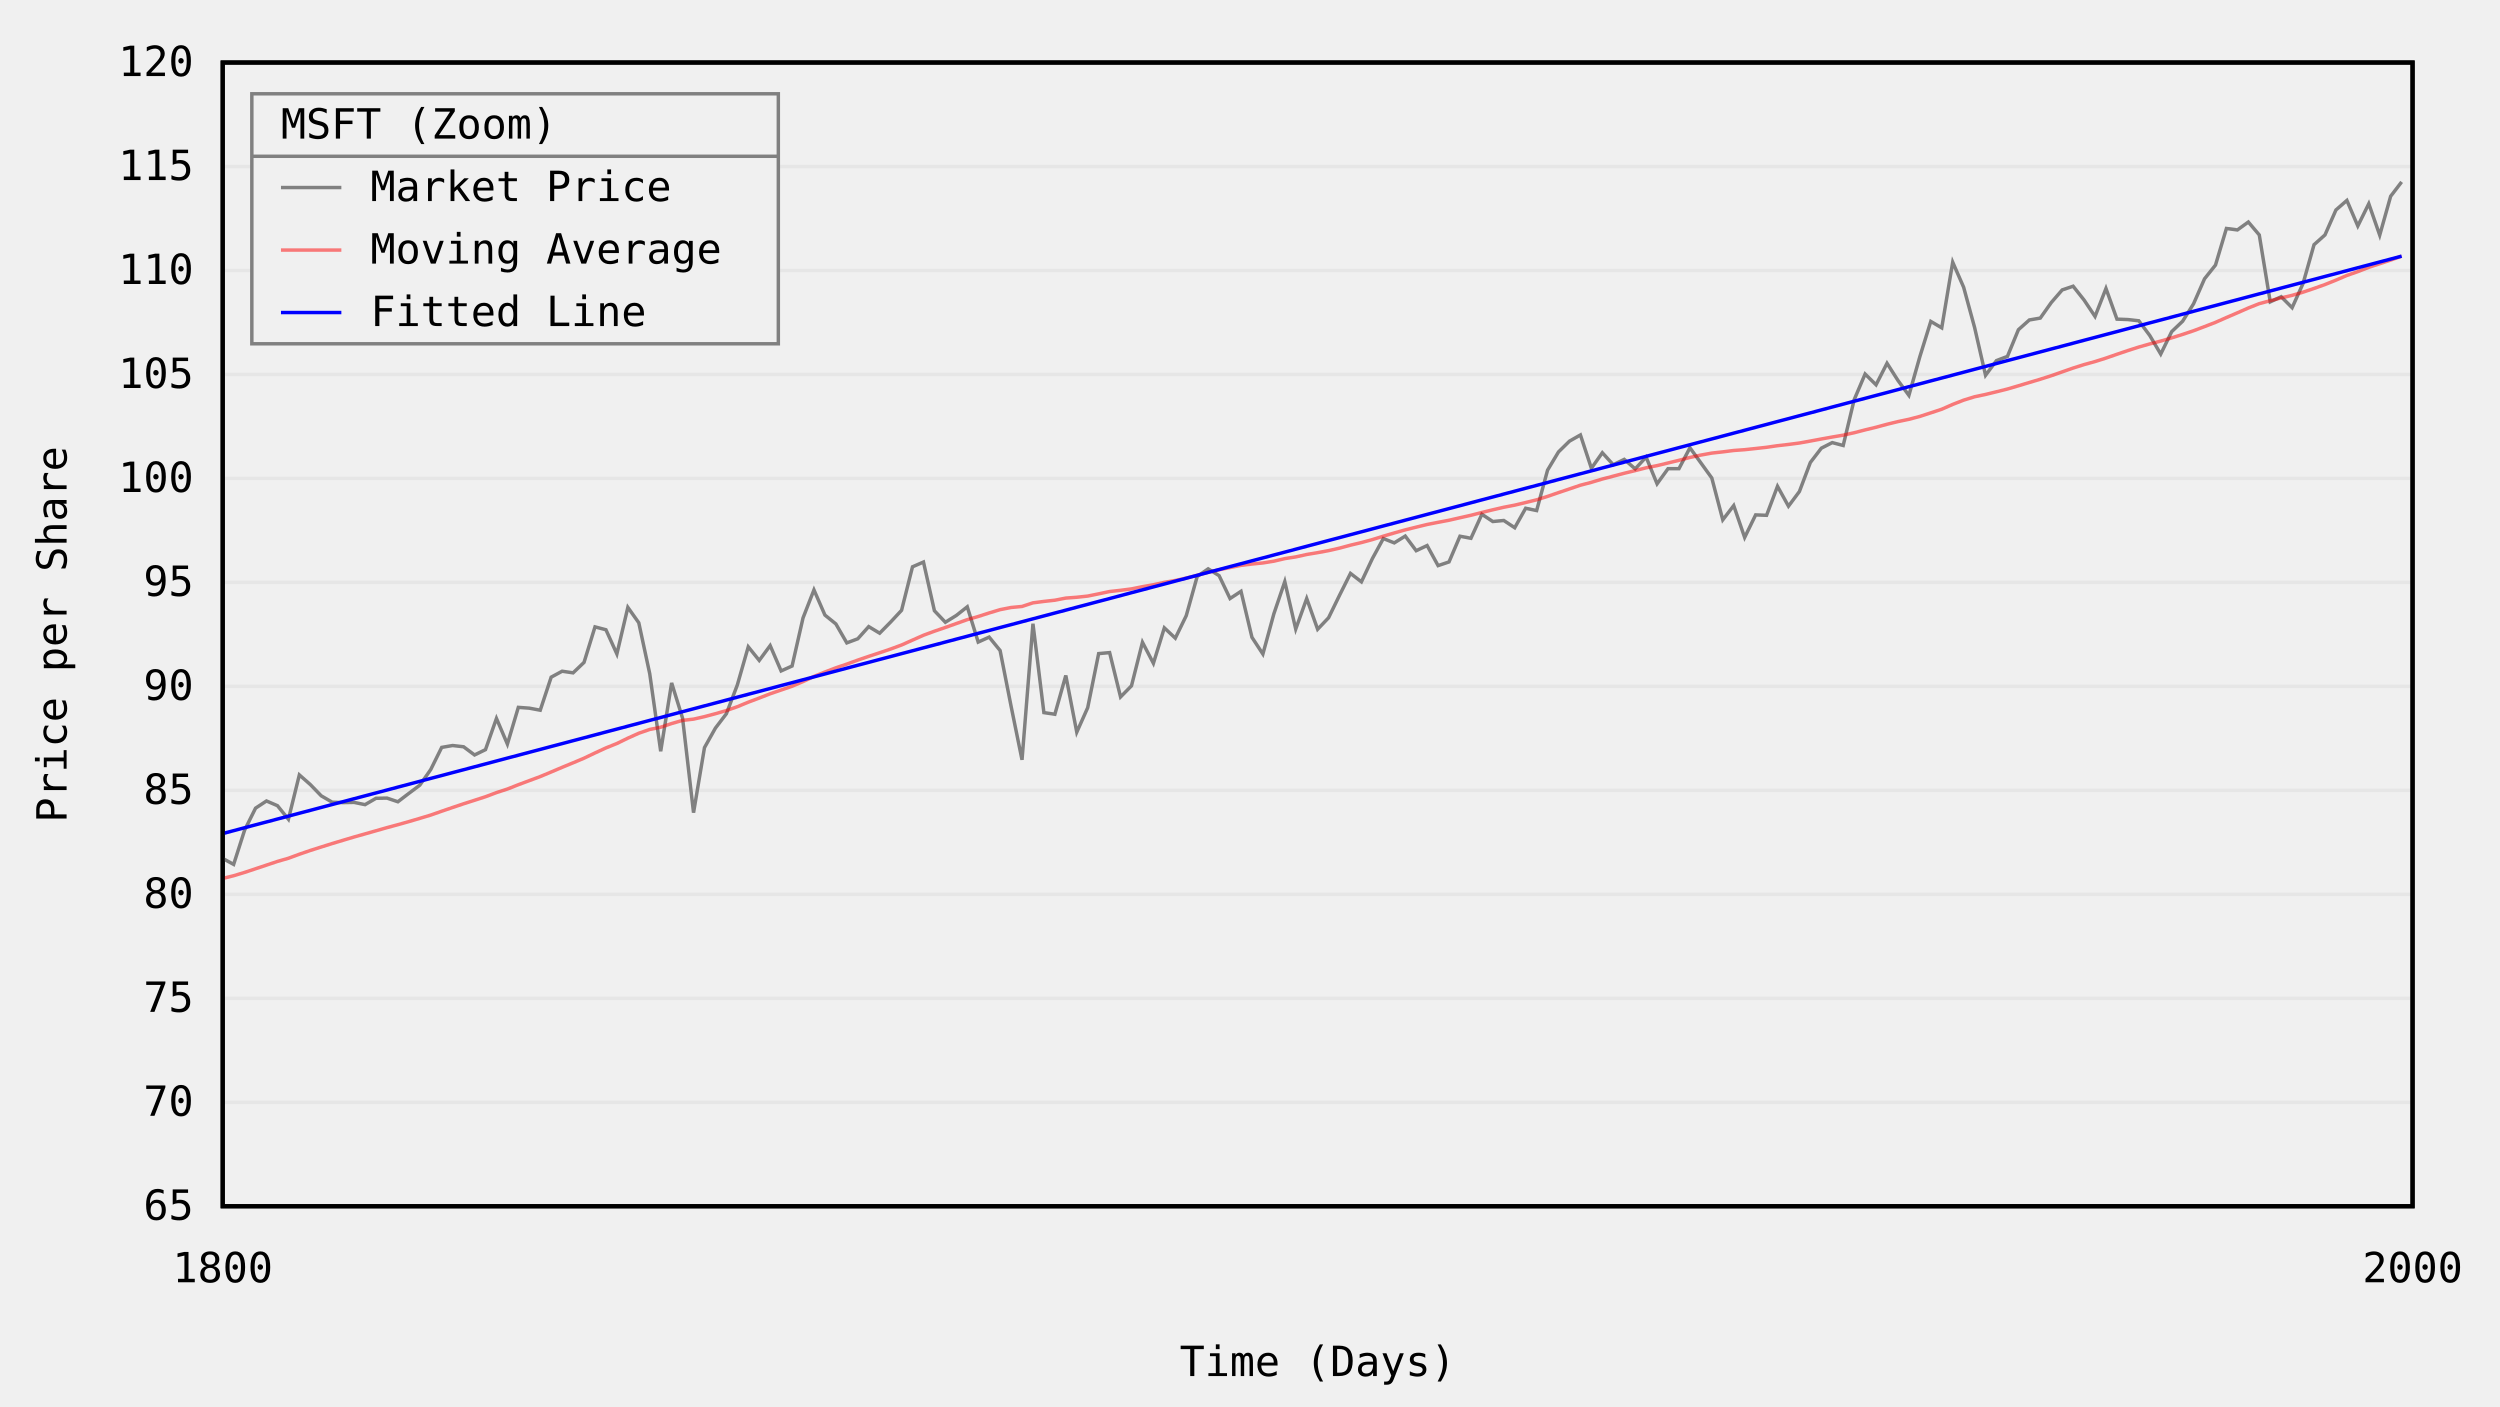
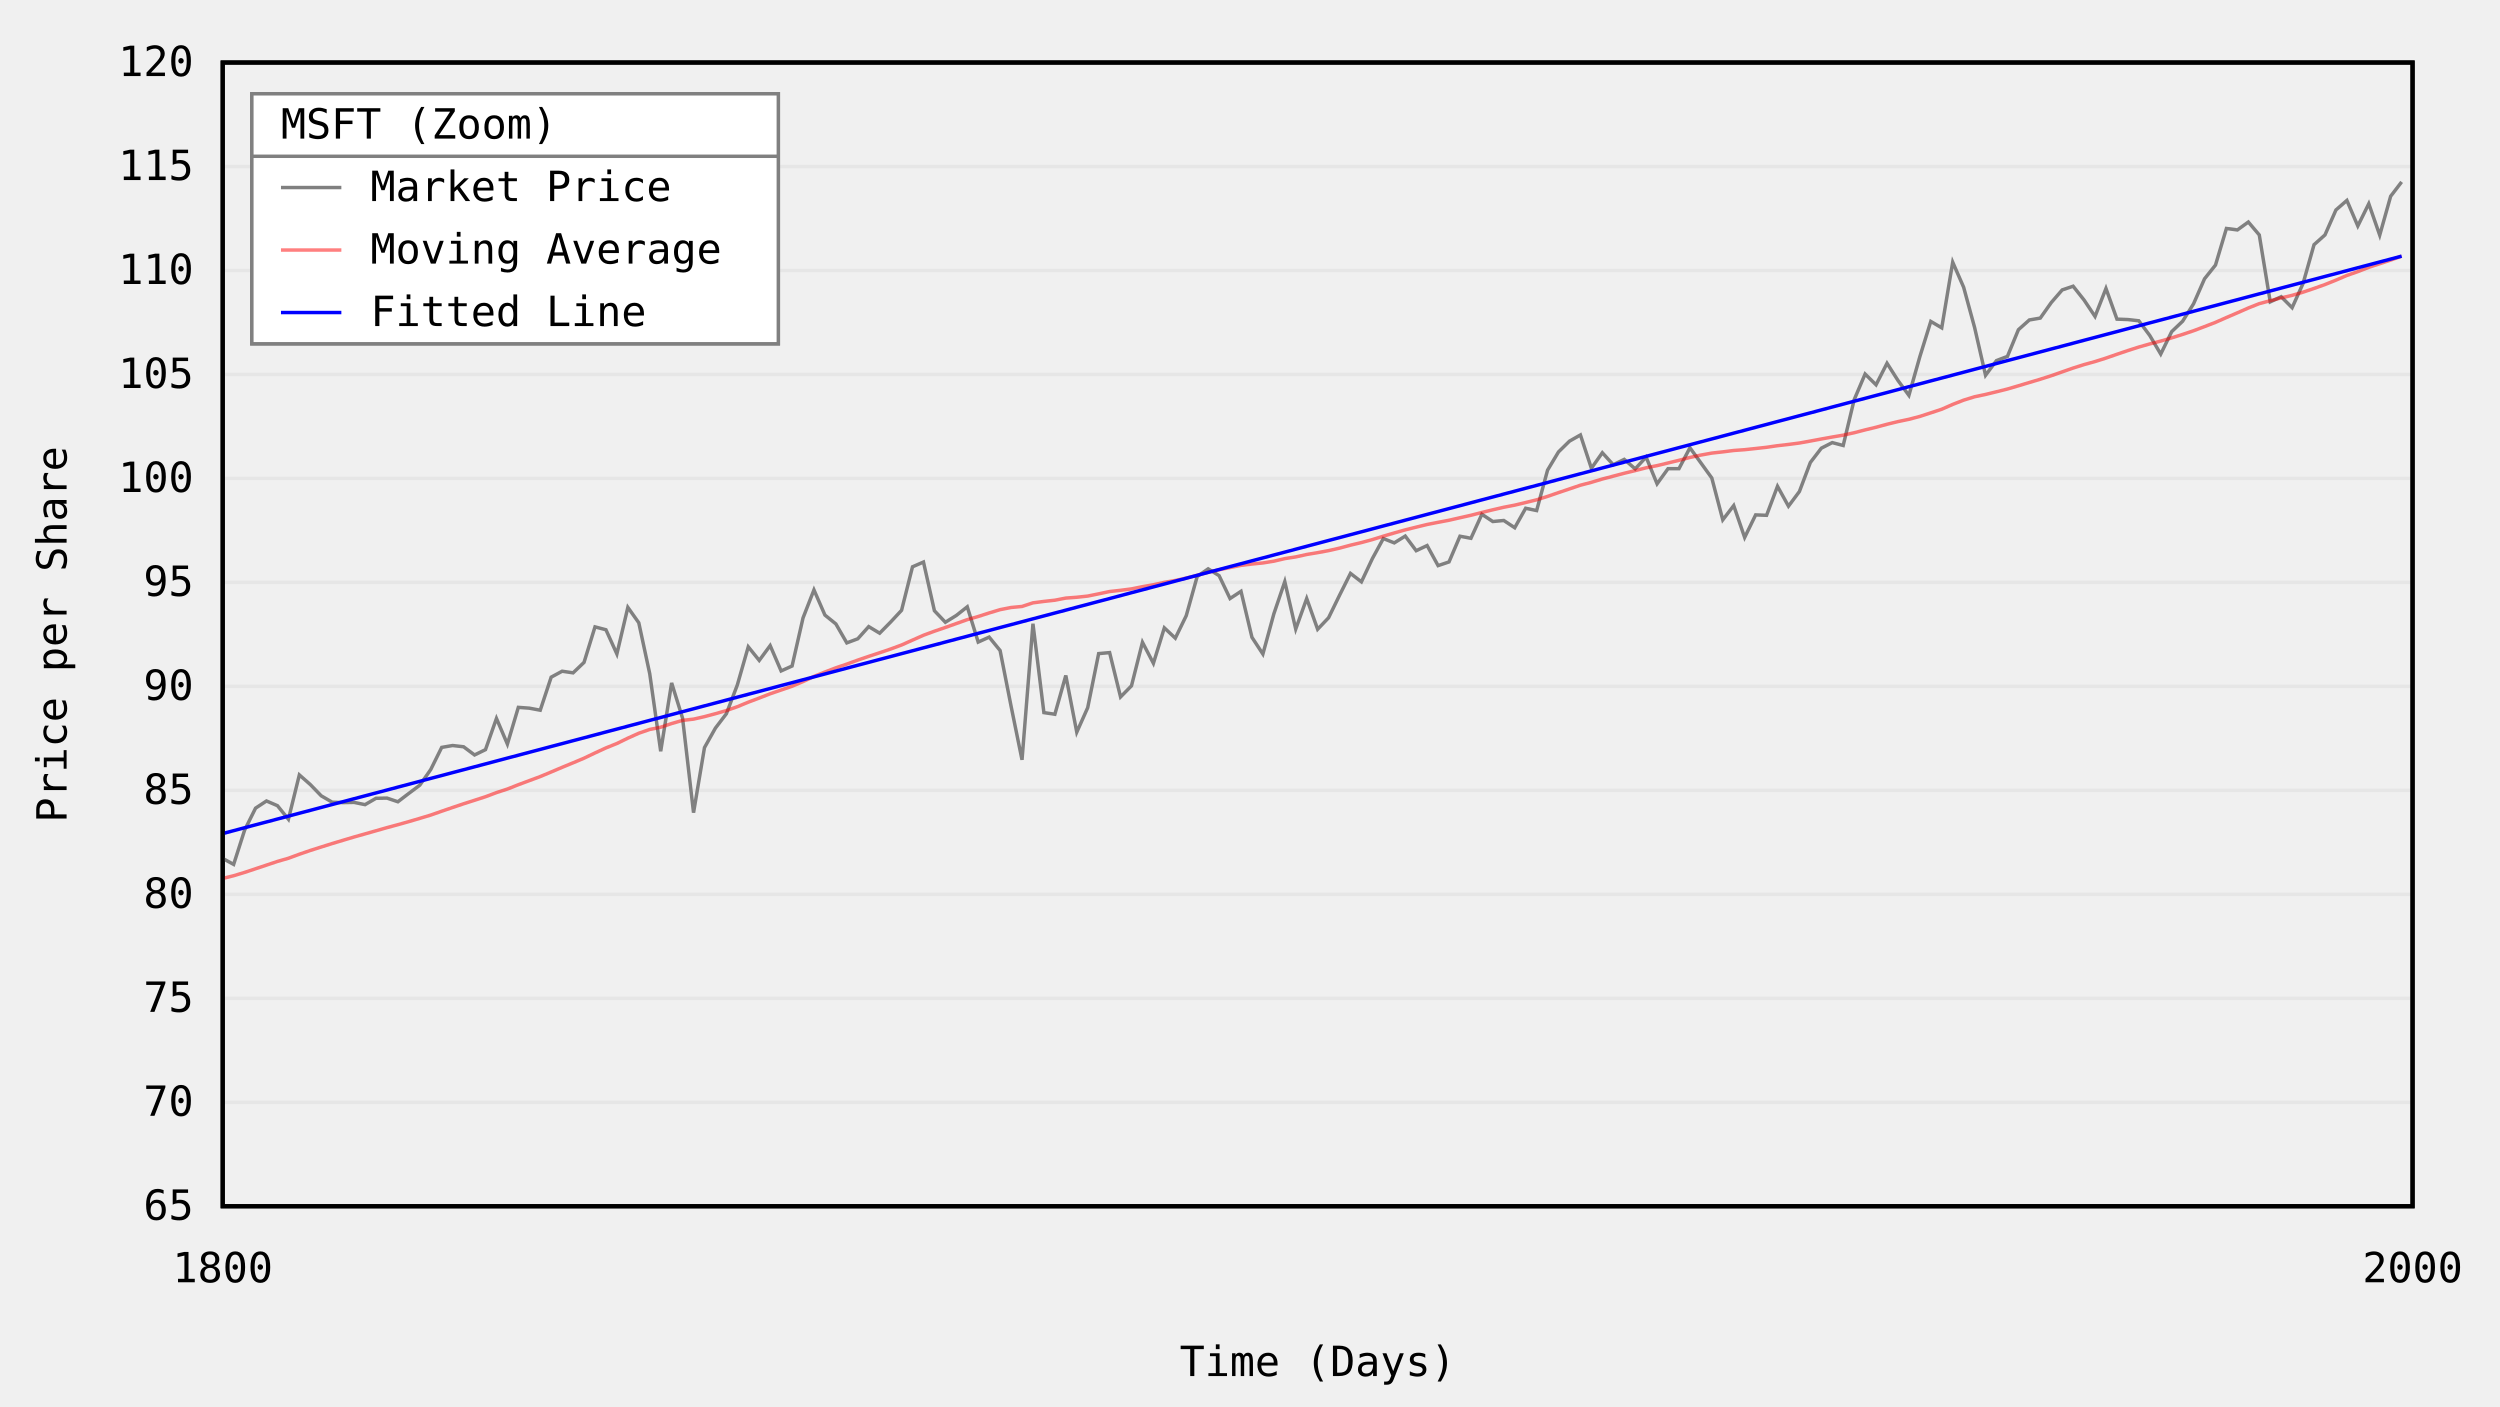
<svg xmlns="http://www.w3.org/2000/svg" xmlns:xlink="http://www.w3.org/1999/xlink" width="720" height="405" viewBox="0 0 720 405">
  <g id="gnuplot_canvas">
    <rect x="0" y="0" width="720" height="405" fill="none" />
    <defs>
      <circle id="gpDot" r="0.5" stroke-width="0.5" stroke="currentColor" />
      <path id="gpPt0" stroke-width="0.222" stroke="currentColor" d="M-1,0 h2 M0,-1 v2" />
      <path id="gpPt1" stroke-width="0.222" stroke="currentColor" d="M-1,-1 L1,1 M1,-1 L-1,1" />
      <path id="gpPt2" stroke-width="0.222" stroke="currentColor" d="M-1,0 L1,0 M0,-1 L0,1 M-1,-1 L1,1 M-1,1 L1,-1" />
      <rect id="gpPt3" stroke-width="0.222" stroke="currentColor" x="-1" y="-1" width="2" height="2" />
      <rect id="gpPt4" stroke-width="0.222" stroke="currentColor" fill="currentColor" x="-1" y="-1" width="2" height="2" />
      <circle id="gpPt5" stroke-width="0.222" stroke="currentColor" cx="0" cy="0" r="1" />
      <use xlink:href="#gpPt5" id="gpPt6" fill="currentColor" stroke="none" />
      <path id="gpPt7" stroke-width="0.222" stroke="currentColor" d="M0,-1.33 L-1.33,0.67 L1.33,0.67 z" />
      <use xlink:href="#gpPt7" id="gpPt8" fill="currentColor" stroke="none" />
      <use xlink:href="#gpPt7" id="gpPt9" stroke="currentColor" transform="rotate(180)" />
      <use xlink:href="#gpPt9" id="gpPt10" fill="currentColor" stroke="none" />
      <use xlink:href="#gpPt3" id="gpPt11" stroke="currentColor" transform="rotate(45)" />
      <use xlink:href="#gpPt11" id="gpPt12" fill="currentColor" stroke="none" />
      <path id="gpPt13" stroke-width="0.222" stroke="currentColor" d="M0,1.330 L1.265,0.411 L0.782,-1.067 L-0.782,-1.076 L-1.265,0.411 z" />
      <use xlink:href="#gpPt13" id="gpPt14" fill="currentColor" stroke="none" />
      <filter id="textbox" filterUnits="objectBoundingBox" x="0" y="0" height="1" width="1">
        <feFlood flood-color="white" flood-opacity="1" result="bgnd" />
        <feComposite in="SourceGraphic" in2="bgnd" operator="atop" />
      </filter>
      <filter id="greybox" filterUnits="objectBoundingBox" x="0" y="0" height="1" width="1">
        <feFlood flood-color="lightgrey" flood-opacity="1" result="grey" />
        <feComposite in="SourceGraphic" in2="grey" operator="atop" />
      </filter>
    </defs>
    <g fill="none" color="white" stroke="currentColor" stroke-width="1.00" stroke-linecap="butt" stroke-linejoin="miter">
</g>
    <g fill="none" color="white" stroke="currentColor" stroke-width="1.20" stroke-linecap="butt" stroke-linejoin="miter">
</g>
    <g fill="none" color="black" stroke="currentColor" stroke-width="1.20" stroke-linecap="butt" stroke-linejoin="miter">
</g>
    <g fill="none" color="black" stroke="black" stroke-width="1.00" stroke-linecap="butt" stroke-linejoin="miter">
</g>
    <g fill="none" color="black" stroke="currentColor" stroke-width="1.00" stroke-linecap="butt" stroke-linejoin="miter">
      <path stroke="rgb(230, 230, 230)" class="gridline" d="M64.14,347.40 L694.82,347.40  " />
    </g>
    <g fill="none" color="black" stroke="rgb(230, 230, 230)" stroke-width="1.20" stroke-linecap="butt" stroke-linejoin="miter">
</g>
    <g fill="none" color="black" stroke="currentColor" stroke-width="1.20" stroke-linecap="butt" stroke-linejoin="miter">
      <path stroke="black" d="M64.14,347.40 M694.82,347.40  " />
      <g transform="translate(55.75,351.30)" stroke="none" fill="black" font-family="Consolas, Menlo, monospace" font-size="12.00" text-anchor="end">
        <text>
          <tspan font-family="Consolas, Menlo, monospace">65</tspan>
        </text>
      </g>
    </g>
    <g fill="none" color="black" stroke="currentColor" stroke-width="1.20" stroke-linecap="butt" stroke-linejoin="miter">
</g>
    <g fill="none" color="black" stroke="black" stroke-width="1.00" stroke-linecap="butt" stroke-linejoin="miter">
</g>
    <g fill="none" color="black" stroke="currentColor" stroke-width="1.00" stroke-linecap="butt" stroke-linejoin="miter">
      <path stroke="rgb(230, 230, 230)" class="gridline" d="M64.14,317.46 L694.82,317.46  " />
    </g>
    <g fill="none" color="black" stroke="rgb(230, 230, 230)" stroke-width="1.20" stroke-linecap="butt" stroke-linejoin="miter">
</g>
    <g fill="none" color="black" stroke="currentColor" stroke-width="1.20" stroke-linecap="butt" stroke-linejoin="miter">
      <path stroke="black" d="M64.14,317.46 M694.82,317.46  " />
      <g transform="translate(55.75,321.36)" stroke="none" fill="black" font-family="Consolas, Menlo, monospace" font-size="12.00" text-anchor="end">
        <text>
          <tspan font-family="Consolas, Menlo, monospace">70</tspan>
        </text>
      </g>
    </g>
    <g fill="none" color="black" stroke="currentColor" stroke-width="1.20" stroke-linecap="butt" stroke-linejoin="miter">
</g>
    <g fill="none" color="black" stroke="black" stroke-width="1.00" stroke-linecap="butt" stroke-linejoin="miter">
</g>
    <g fill="none" color="black" stroke="currentColor" stroke-width="1.00" stroke-linecap="butt" stroke-linejoin="miter">
      <path stroke="rgb(230, 230, 230)" class="gridline" d="M64.14,287.51 L694.82,287.51  " />
    </g>
    <g fill="none" color="black" stroke="rgb(230, 230, 230)" stroke-width="1.20" stroke-linecap="butt" stroke-linejoin="miter">
</g>
    <g fill="none" color="black" stroke="currentColor" stroke-width="1.20" stroke-linecap="butt" stroke-linejoin="miter">
      <path stroke="black" d="M64.14,287.51 M694.82,287.51  " />
      <g transform="translate(55.75,291.41)" stroke="none" fill="black" font-family="Consolas, Menlo, monospace" font-size="12.00" text-anchor="end">
        <text>
          <tspan font-family="Consolas, Menlo, monospace">75</tspan>
        </text>
      </g>
    </g>
    <g fill="none" color="black" stroke="currentColor" stroke-width="1.20" stroke-linecap="butt" stroke-linejoin="miter">
</g>
    <g fill="none" color="black" stroke="black" stroke-width="1.00" stroke-linecap="butt" stroke-linejoin="miter">
</g>
    <g fill="none" color="black" stroke="currentColor" stroke-width="1.00" stroke-linecap="butt" stroke-linejoin="miter">
      <path stroke="rgb(230, 230, 230)" class="gridline" d="M64.14,257.57 L694.82,257.57  " />
    </g>
    <g fill="none" color="black" stroke="rgb(230, 230, 230)" stroke-width="1.20" stroke-linecap="butt" stroke-linejoin="miter">
</g>
    <g fill="none" color="black" stroke="currentColor" stroke-width="1.20" stroke-linecap="butt" stroke-linejoin="miter">
      <path stroke="black" d="M64.14,257.57 M694.82,257.57  " />
      <g transform="translate(55.75,261.47)" stroke="none" fill="black" font-family="Consolas, Menlo, monospace" font-size="12.00" text-anchor="end">
        <text>
          <tspan font-family="Consolas, Menlo, monospace">80</tspan>
        </text>
      </g>
    </g>
    <g fill="none" color="black" stroke="currentColor" stroke-width="1.20" stroke-linecap="butt" stroke-linejoin="miter">
</g>
    <g fill="none" color="black" stroke="black" stroke-width="1.00" stroke-linecap="butt" stroke-linejoin="miter">
</g>
    <g fill="none" color="black" stroke="currentColor" stroke-width="1.00" stroke-linecap="butt" stroke-linejoin="miter">
      <path stroke="rgb(230, 230, 230)" class="gridline" d="M64.14,227.62 L694.82,227.62  " />
    </g>
    <g fill="none" color="black" stroke="rgb(230, 230, 230)" stroke-width="1.20" stroke-linecap="butt" stroke-linejoin="miter">
</g>
    <g fill="none" color="black" stroke="currentColor" stroke-width="1.20" stroke-linecap="butt" stroke-linejoin="miter">
      <path stroke="black" d="M64.14,227.62 M694.82,227.62  " />
      <g transform="translate(55.75,231.52)" stroke="none" fill="black" font-family="Consolas, Menlo, monospace" font-size="12.00" text-anchor="end">
        <text>
          <tspan font-family="Consolas, Menlo, monospace">85</tspan>
        </text>
      </g>
    </g>
    <g fill="none" color="black" stroke="currentColor" stroke-width="1.20" stroke-linecap="butt" stroke-linejoin="miter">
</g>
    <g fill="none" color="black" stroke="black" stroke-width="1.00" stroke-linecap="butt" stroke-linejoin="miter">
</g>
    <g fill="none" color="black" stroke="currentColor" stroke-width="1.00" stroke-linecap="butt" stroke-linejoin="miter">
      <path stroke="rgb(230, 230, 230)" class="gridline" d="M64.14,197.68 L694.82,197.68  " />
    </g>
    <g fill="none" color="black" stroke="rgb(230, 230, 230)" stroke-width="1.20" stroke-linecap="butt" stroke-linejoin="miter">
</g>
    <g fill="none" color="black" stroke="currentColor" stroke-width="1.20" stroke-linecap="butt" stroke-linejoin="miter">
      <path stroke="black" d="M64.14,197.68 M694.82,197.68  " />
      <g transform="translate(55.75,201.58)" stroke="none" fill="black" font-family="Consolas, Menlo, monospace" font-size="12.00" text-anchor="end">
        <text>
          <tspan font-family="Consolas, Menlo, monospace">90</tspan>
        </text>
      </g>
    </g>
    <g fill="none" color="black" stroke="currentColor" stroke-width="1.20" stroke-linecap="butt" stroke-linejoin="miter">
</g>
    <g fill="none" color="black" stroke="black" stroke-width="1.00" stroke-linecap="butt" stroke-linejoin="miter">
</g>
    <g fill="none" color="black" stroke="currentColor" stroke-width="1.00" stroke-linecap="butt" stroke-linejoin="miter">
      <path stroke="rgb(230, 230, 230)" class="gridline" d="M64.14,167.73 L694.82,167.73  " />
    </g>
    <g fill="none" color="black" stroke="rgb(230, 230, 230)" stroke-width="1.20" stroke-linecap="butt" stroke-linejoin="miter">
</g>
    <g fill="none" color="black" stroke="currentColor" stroke-width="1.20" stroke-linecap="butt" stroke-linejoin="miter">
      <path stroke="black" d="M64.14,167.73 M694.82,167.73  " />
      <g transform="translate(55.75,171.63)" stroke="none" fill="black" font-family="Consolas, Menlo, monospace" font-size="12.00" text-anchor="end">
        <text>
          <tspan font-family="Consolas, Menlo, monospace">95</tspan>
        </text>
      </g>
    </g>
    <g fill="none" color="black" stroke="currentColor" stroke-width="1.20" stroke-linecap="butt" stroke-linejoin="miter">
</g>
    <g fill="none" color="black" stroke="black" stroke-width="1.00" stroke-linecap="butt" stroke-linejoin="miter">
</g>
    <g fill="none" color="black" stroke="currentColor" stroke-width="1.00" stroke-linecap="butt" stroke-linejoin="miter">
      <path stroke="rgb(230, 230, 230)" class="gridline" d="M64.14,137.79 L694.82,137.79  " />
    </g>
    <g fill="none" color="black" stroke="rgb(230, 230, 230)" stroke-width="1.20" stroke-linecap="butt" stroke-linejoin="miter">
</g>
    <g fill="none" color="black" stroke="currentColor" stroke-width="1.20" stroke-linecap="butt" stroke-linejoin="miter">
      <path stroke="black" d="M64.14,137.79 M694.82,137.79  " />
      <g transform="translate(55.75,141.69)" stroke="none" fill="black" font-family="Consolas, Menlo, monospace" font-size="12.00" text-anchor="end">
        <text>
          <tspan font-family="Consolas, Menlo, monospace">100</tspan>
        </text>
      </g>
    </g>
    <g fill="none" color="black" stroke="currentColor" stroke-width="1.20" stroke-linecap="butt" stroke-linejoin="miter">
</g>
    <g fill="none" color="black" stroke="black" stroke-width="1.00" stroke-linecap="butt" stroke-linejoin="miter">
</g>
    <g fill="none" color="black" stroke="currentColor" stroke-width="1.00" stroke-linecap="butt" stroke-linejoin="miter">
      <path stroke="rgb(230, 230, 230)" class="gridline" d="M64.14,107.84 L694.82,107.84  " />
    </g>
    <g fill="none" color="black" stroke="rgb(230, 230, 230)" stroke-width="1.20" stroke-linecap="butt" stroke-linejoin="miter">
</g>
    <g fill="none" color="black" stroke="currentColor" stroke-width="1.20" stroke-linecap="butt" stroke-linejoin="miter">
      <path stroke="black" d="M64.14,107.84 M694.82,107.84  " />
      <g transform="translate(55.75,111.74)" stroke="none" fill="black" font-family="Consolas, Menlo, monospace" font-size="12.00" text-anchor="end">
        <text>
          <tspan font-family="Consolas, Menlo, monospace">105</tspan>
        </text>
      </g>
    </g>
    <g fill="none" color="black" stroke="currentColor" stroke-width="1.20" stroke-linecap="butt" stroke-linejoin="miter">
</g>
    <g fill="none" color="black" stroke="black" stroke-width="1.00" stroke-linecap="butt" stroke-linejoin="miter">
</g>
    <g fill="none" color="black" stroke="currentColor" stroke-width="1.00" stroke-linecap="butt" stroke-linejoin="miter">
      <path stroke="rgb(230, 230, 230)" class="gridline" d="M64.14,77.90 L72.53,77.90 M224.16,77.90 L694.82,77.90  " />
    </g>
    <g fill="none" color="black" stroke="rgb(230, 230, 230)" stroke-width="1.20" stroke-linecap="butt" stroke-linejoin="miter">
</g>
    <g fill="none" color="black" stroke="currentColor" stroke-width="1.20" stroke-linecap="butt" stroke-linejoin="miter">
      <path stroke="black" d="M64.14,77.90 M694.82,77.90  " />
      <g transform="translate(55.75,81.80)" stroke="none" fill="black" font-family="Consolas, Menlo, monospace" font-size="12.00" text-anchor="end">
        <text>
          <tspan font-family="Consolas, Menlo, monospace">110</tspan>
        </text>
      </g>
    </g>
    <g fill="none" color="black" stroke="currentColor" stroke-width="1.20" stroke-linecap="butt" stroke-linejoin="miter">
</g>
    <g fill="none" color="black" stroke="black" stroke-width="1.00" stroke-linecap="butt" stroke-linejoin="miter">
</g>
    <g fill="none" color="black" stroke="currentColor" stroke-width="1.00" stroke-linecap="butt" stroke-linejoin="miter">
      <path stroke="rgb(230, 230, 230)" class="gridline" d="M64.14,47.95 L72.53,47.95 M224.16,47.95 L694.82,47.95  " />
    </g>
    <g fill="none" color="black" stroke="rgb(230, 230, 230)" stroke-width="1.20" stroke-linecap="butt" stroke-linejoin="miter">
</g>
    <g fill="none" color="black" stroke="currentColor" stroke-width="1.20" stroke-linecap="butt" stroke-linejoin="miter">
      <path stroke="black" d="M64.14,47.95 M694.82,47.95  " />
      <g transform="translate(55.75,51.85)" stroke="none" fill="black" font-family="Consolas, Menlo, monospace" font-size="12.00" text-anchor="end">
        <text>
          <tspan font-family="Consolas, Menlo, monospace">115</tspan>
        </text>
      </g>
    </g>
    <g fill="none" color="black" stroke="currentColor" stroke-width="1.20" stroke-linecap="butt" stroke-linejoin="miter">
</g>
    <g fill="none" color="black" stroke="black" stroke-width="1.00" stroke-linecap="butt" stroke-linejoin="miter">
</g>
    <g fill="none" color="black" stroke="currentColor" stroke-width="1.00" stroke-linecap="butt" stroke-linejoin="miter">
      <path stroke="rgb(230, 230, 230)" class="gridline" d="M64.14,18.01 L694.82,18.01  " />
    </g>
    <g fill="none" color="black" stroke="rgb(230, 230, 230)" stroke-width="1.20" stroke-linecap="butt" stroke-linejoin="miter">
</g>
    <g fill="none" color="black" stroke="currentColor" stroke-width="1.20" stroke-linecap="butt" stroke-linejoin="miter">
      <path stroke="black" d="M64.14,18.01 M694.82,18.01  " />
      <g transform="translate(55.75,21.91)" stroke="none" fill="black" font-family="Consolas, Menlo, monospace" font-size="12.00" text-anchor="end">
        <text>
          <tspan font-family="Consolas, Menlo, monospace">120</tspan>
        </text>
      </g>
    </g>
    <g fill="none" color="black" stroke="currentColor" stroke-width="1.20" stroke-linecap="butt" stroke-linejoin="miter">
</g>
    <g fill="none" color="black" stroke="black" stroke-width="1.00" stroke-linecap="butt" stroke-linejoin="miter">
</g>
    <g fill="none" color="black" stroke="currentColor" stroke-width="1.00" stroke-linecap="butt" stroke-linejoin="miter">
      <path stroke="rgb(230, 230, 230)" class="gridline" d="M64.14,347.40 L64.14,18.01  " />
    </g>
    <g fill="none" color="black" stroke="rgb(230, 230, 230)" stroke-width="1.20" stroke-linecap="butt" stroke-linejoin="miter">
</g>
    <g fill="none" color="black" stroke="currentColor" stroke-width="1.20" stroke-linecap="butt" stroke-linejoin="miter">
      <path stroke="black" d="M64.14,347.40 M64.14,18.01  " />
      <g transform="translate(64.14,369.30)" stroke="none" fill="black" font-family="Consolas, Menlo, monospace" font-size="12.00" text-anchor="middle">
        <text>
          <tspan font-family="Consolas, Menlo, monospace"> 1800</tspan>
        </text>
      </g>
    </g>
    <g fill="none" color="black" stroke="currentColor" stroke-width="1.20" stroke-linecap="butt" stroke-linejoin="miter">
</g>
    <g fill="none" color="black" stroke="black" stroke-width="1.00" stroke-linecap="butt" stroke-linejoin="miter">
</g>
    <g fill="none" color="black" stroke="currentColor" stroke-width="1.00" stroke-linecap="butt" stroke-linejoin="miter">
      <path stroke="rgb(230, 230, 230)" class="gridline" d="M694.82,347.40 L694.82,18.01  " />
    </g>
    <g fill="none" color="black" stroke="rgb(230, 230, 230)" stroke-width="1.20" stroke-linecap="butt" stroke-linejoin="miter">
</g>
    <g fill="none" color="black" stroke="currentColor" stroke-width="1.20" stroke-linecap="butt" stroke-linejoin="miter">
      <path stroke="black" d="M694.82,347.40 M694.82,18.01  " />
      <g transform="translate(694.82,369.30)" stroke="none" fill="black" font-family="Consolas, Menlo, monospace" font-size="12.00" text-anchor="middle">
        <text>
          <tspan font-family="Consolas, Menlo, monospace"> 2000</tspan>
        </text>
      </g>
    </g>
    <g fill="none" color="black" stroke="currentColor" stroke-width="1.20" stroke-linecap="butt" stroke-linejoin="miter">
</g>
    <g fill="none" color="black" stroke="currentColor" stroke-width="1.20" stroke-linecap="butt" stroke-linejoin="miter">
      <path stroke="black" d="M64.14,18.01 L64.14,347.40 L694.82,347.40 L694.82,18.01 L64.14,18.01 Z  " />
    </g>
    <g fill="none" color="black" stroke="currentColor" stroke-width="1.20" stroke-linecap="butt" stroke-linejoin="miter">
      <g transform="translate(19.18,182.71) rotate(270)" stroke="none" fill="black" font-family="Consolas, Menlo, monospace" font-size="12.00" text-anchor="middle">
        <text>
          <tspan font-family="Consolas, Menlo, monospace">Price per Share</tspan>
        </text>
      </g>
    </g>
    <g fill="none" color="black" stroke="currentColor" stroke-width="1.20" stroke-linecap="butt" stroke-linejoin="miter">
      <g transform="translate(379.48,396.30)" stroke="none" fill="black" font-family="Consolas, Menlo, monospace" font-size="12.00" text-anchor="middle">
        <text>
          <tspan font-family="Consolas, Menlo, monospace">Time (Days)</tspan>
        </text>
      </g>
    </g>
    <g fill="none" color="black" stroke="currentColor" stroke-width="1.20" stroke-linecap="butt" stroke-linejoin="miter">
+ </g>
+     <g fill="none" color="black" stroke="currentColor" stroke-width="1.00" stroke-linecap="butt" stroke-linejoin="miter">
+ </g>
+     <g fill="none" color="black" stroke="currentColor" stroke-width="1.00" stroke-linecap="butt" stroke-linejoin="miter">
+       <path stroke="rgb(128, 128, 128)" d="M72.53,99.01 L72.53,27.01 L224.16,27.01 L224.16,99.01 L72.53,99.01 Z  " />
+       <path stroke="rgb(128, 128, 128)" d="M72.53,45.01 L224.16,45.01  " />
+     </g>
+     <g id="gnuplot_plot_1">
+       <g fill="none" color="black" stroke="currentColor" stroke-width="1.00" stroke-linecap="butt" stroke-linejoin="miter">
+         <path stroke="rgb(128, 128, 128)" d="M64.14,247.23 L67.29,248.95 L70.45,239.07 L73.60,232.75 L76.75,230.68 L79.91,232.04 L83.06,235.94 L86.21,223.17   L89.37,225.95 L92.52,229.20 L95.67,231.03 L98.83,231.15 L101.98,231.09 L105.13,231.74 L108.29,229.91 L111.44,229.85   L114.59,230.91 L117.75,228.49 L120.90,226.13 L124.05,221.63 L127.21,215.25 L130.36,214.71 L133.51,215.07 L136.67,217.43   L139.82,215.90 L142.98,206.91 L146.13,214.30 L149.28,203.72 L152.44,203.95 L155.59,204.54 L158.74,195.02 L161.90,193.31   L165.05,193.78 L168.20,190.77 L171.36,180.54 L174.51,181.37 L177.66,188.34 L180.82,174.92 L183.97,179.36 L187.12,194.02   L190.28,216.37 L193.43,196.68 L196.58,206.85 L199.74,234.05 L202.89,215.31 L206.04,209.69 L209.20,205.55 L212.35,197.27   L215.50,186.28 L218.66,190.20 L221.81,185.93 L224.96,193.23 L228.12,191.81 L231.27,177.97 L234.42,169.89 L237.58,177.14   L240.73,179.69 L243.88,185.15 L247.04,183.97 L250.19,180.46 L253.34,182.36 L256.50,179.15 L259.65,175.77 L262.80,163.24   L265.96,161.87 L269.11,175.89 L272.26,179.21 L275.42,177.25 L278.57,174.76 L281.72,184.92 L284.88,183.49 L288.03,187.35   L291.18,203.33 L294.34,218.83 L297.49,179.63 L300.64,205.23 L303.80,205.71 L306.95,194.54 L310.11,210.87 L313.26,203.81   L316.41,188.24 L319.57,187.95 L322.72,200.72 L325.87,197.51 L329.03,184.98 L332.18,191.03 L335.33,180.82 L338.49,183.79   L341.64,177.31 L344.79,166.03 L347.95,163.83 L351.10,165.79 L354.25,172.38 L357.41,170.30 L360.56,183.55 L363.71,188.36   L366.87,176.78 L370.02,167.51 L373.17,181.17 L376.33,172.38 L379.48,181.23 L382.63,177.91 L385.79,171.43 L388.94,165.14   L392.09,167.57 L395.25,160.86 L398.40,155.10 L401.55,156.35 L404.71,154.39 L407.86,158.60 L411.01,157.12 L414.17,162.90   L417.32,161.83 L420.47,154.43 L423.63,155.03 L426.78,148.11 L429.93,150.20 L433.09,149.90 L436.24,151.99 L439.39,146.38   L442.55,147.04 L445.70,135.40 L448.85,130.15 L452.01,127.05 L455.16,125.26 L458.32,134.87 L461.47,130.39 L464.62,133.85   L467.78,132.30 L470.93,135.04 L474.08,131.64 L477.24,139.34 L480.39,134.98 L483.54,134.98 L486.70,128.96 L489.85,133.31   L493.00,137.67 L496.16,149.72 L499.31,145.60 L502.46,154.79 L505.62,148.29 L508.77,148.41 L511.92,140.06 L515.08,145.78   L518.23,141.55 L521.38,133.20 L524.54,129.08 L527.69,127.47 L530.84,128.30 L534.00,115.12 L537.15,107.72 L540.30,110.82   L543.46,104.62 L546.61,109.57 L549.76,113.87 L552.92,102.71 L556.07,92.57 L559.22,94.42 L562.38,75.51 L565.53,82.73   L568.68,94.30 L571.84,108.08 L574.99,103.84 L578.14,102.65 L581.30,94.96 L584.45,92.15 L587.60,91.61 L590.76,87.14   L593.91,83.50 L597.06,82.43 L600.22,86.42 L603.37,91.14 L606.52,83.08 L609.68,91.91 L612.83,92.03 L615.98,92.39   L619.14,96.64 L622.29,101.97 L625.45,95.51 L628.60,92.51 L631.75,87.48 L634.91,80.29 L638.06,76.34 L641.21,65.80   L644.37,66.22 L647.52,63.94 L650.67,67.66 L653.83,86.94 L656.98,85.45 L660.13,88.62 L663.29,81.61 L666.44,70.47   L669.59,67.66 L672.75,60.47 L675.90,57.72 L679.05,65.08 L682.21,58.67 L685.36,67.72 L688.51,56.52 L691.67,52.39    " />
+       </g>
+     </g>
+     <g id="gnuplot_plot_2">
+       <g fill="none" color="black" stroke="currentColor" stroke-width="1.00" stroke-linecap="butt" stroke-linejoin="miter">
+         <path stroke="rgb(255,   0,   0)" opacity="0.50" d="M64.14,252.99 L67.29,252.21 L70.45,251.25 L73.60,250.20 L76.75,249.15 L79.91,248.09 L83.06,247.18 L86.21,246.02   L89.37,244.93 L92.52,243.93 L95.67,242.94 L98.83,241.99 L101.98,241.05 L105.13,240.16 L108.29,239.26 L111.44,238.36   L114.59,237.51 L117.75,236.62 L120.90,235.69 L124.05,234.74 L127.21,233.63 L130.36,232.55 L133.51,231.49 L136.67,230.48   L139.82,229.46 L142.98,228.27 L146.13,227.24 L149.28,226.00 L152.44,224.82 L155.59,223.65 L158.74,222.33 L161.90,220.99   L165.05,219.69 L168.20,218.36 L171.36,216.85 L174.51,215.40 L177.66,214.13 L180.82,212.59 L183.97,211.17 L187.12,210.08   L190.28,209.44 L193.43,208.38 L196.58,207.47 L199.74,207.11 L202.89,206.39 L206.04,205.55 L209.20,204.64 L212.35,203.53   L215.50,202.23 L218.66,201.04 L221.81,199.81 L224.96,198.73 L228.12,197.64 L231.27,196.30 L234.42,194.81 L237.58,193.53   L240.73,192.33 L243.88,191.26 L247.04,190.11 L250.19,189.03 L253.34,187.99 L256.50,186.92 L259.65,185.76 L262.80,184.35   L265.96,182.95 L269.11,181.79 L272.26,180.71 L275.42,179.58 L278.57,178.46 L281.72,177.55 L284.88,176.53 L288.03,175.58   L291.18,174.96 L294.34,174.66 L297.49,173.62 L300.64,173.21 L303.80,172.86 L306.95,172.25 L310.11,172.01 L313.26,171.67   L316.41,171.03 L319.57,170.36 L322.72,170.01 L325.87,169.60 L329.03,168.96 L332.18,168.41 L335.33,167.71 L338.49,167.17   L341.64,166.49 L344.79,165.68 L347.95,164.83 L351.10,164.09 L354.25,163.45 L357.41,162.83 L360.56,162.44 L363.71,162.13   L366.87,161.62 L370.02,160.88 L373.17,160.39 L376.33,159.69 L379.48,159.16 L382.63,158.58 L385.79,157.86 L388.94,157.01   L392.09,156.26 L395.25,155.40 L398.40,154.42 L401.55,153.49 L404.71,152.60 L407.86,151.82 L411.01,151.05 L414.17,150.43   L417.32,149.83 L420.47,149.11 L423.63,148.40 L426.78,147.59 L429.93,146.82 L433.09,146.09 L436.24,145.48 L439.39,144.73   L442.55,143.95 L445.70,142.96 L448.85,141.87 L452.01,140.81 L455.16,139.74 L458.32,138.91 L461.47,137.96 L464.62,137.13   L467.78,136.30 L470.93,135.54 L474.08,134.73 L477.24,134.10 L480.39,133.34 L483.54,132.57 L486.70,131.75 L489.85,131.06   L493.00,130.49 L496.16,130.14 L499.31,129.74 L502.46,129.51 L505.62,129.17 L508.77,128.82 L511.92,128.36 L515.08,128.00   L518.23,127.59 L521.38,127.02 L524.54,126.43 L527.69,125.86 L530.84,125.33 L534.00,124.63 L537.15,123.81 L540.30,123.05   L543.46,122.19 L546.61,121.42 L549.76,120.76 L552.92,119.93 L556.07,118.90 L559.22,117.86 L562.38,116.47 L565.53,115.24   L568.68,114.27 L571.84,113.60 L574.99,112.83 L578.14,112.04 L581.30,111.11 L584.45,110.16 L587.60,109.22 L590.76,108.21   L593.91,107.10 L597.06,106.00 L600.22,105.00 L603.37,104.13 L606.52,103.13 L609.68,102.03 L612.83,100.96 L615.98,99.95   L619.14,99.05 L622.29,98.23 L625.45,97.30 L628.60,96.31 L631.75,95.25 L634.91,94.06 L638.06,92.84 L641.21,91.45   L644.37,90.09 L647.52,88.70 L650.67,87.45 L653.83,86.60 L656.98,85.79 L660.13,85.06 L663.29,84.14 L666.44,83.07   L669.59,81.95 L672.75,80.68 L675.90,79.33 L679.05,78.23 L682.21,76.99 L685.36,75.95 L688.51,74.90 L691.67,73.77    " />
+       </g>
+     </g>
+     <g id="gnuplot_plot_3">
+       <g fill="none" color="black" stroke="currentColor" stroke-width="1.00" stroke-linecap="butt" stroke-linejoin="miter">
+         <path stroke="rgb(  0,   0, 255)" d="M64.14,240.06 L67.29,239.23 L70.45,238.39 L73.60,237.55 L76.75,236.72 L79.91,235.88 L83.06,235.05 L86.21,234.21   L89.37,233.38 L92.52,232.54 L95.67,231.70 L98.83,230.87 L101.98,230.03 L105.13,229.20 L108.29,228.36 L111.44,227.53   L114.59,226.69 L117.75,225.86 L120.90,225.02 L124.05,224.18 L127.21,223.35 L130.36,222.51 L133.51,221.68 L136.67,220.84   L139.82,220.01 L142.98,219.17 L146.13,218.33 L149.28,217.50 L152.44,216.66 L155.59,215.83 L158.74,214.99 L161.90,214.16   L165.05,213.32 L168.20,212.49 L171.36,211.65 L174.51,210.81 L177.66,209.98 L180.82,209.14 L183.97,208.31 L187.12,207.47   L190.28,206.64 L193.43,205.80 L196.58,204.96 L199.74,204.13 L202.89,203.29 L206.04,202.46 L209.20,201.62 L212.35,200.79   L215.50,199.95 L218.66,199.12 L221.81,198.28 L224.96,197.44 L228.12,196.61 L231.27,195.77 L234.42,194.94 L237.58,194.10   L240.73,193.27 L243.88,192.43 L247.04,191.59 L250.19,190.76 L253.34,189.92 L256.50,189.09 L259.65,188.25 L262.80,187.42   L265.96,186.58 L269.11,185.75 L272.26,184.91 L275.42,184.07 L278.57,183.24 L281.72,182.40 L284.88,181.57 L288.03,180.73   L291.18,179.90 L294.34,179.06 L297.49,178.22 L300.64,177.39 L303.80,176.55 L306.95,175.72 L310.11,174.88 L313.26,174.05   L316.41,173.21 L319.57,172.38 L322.72,171.54 L325.87,170.70 L329.03,169.87 L332.18,169.03 L335.33,168.20 L338.49,167.36   L341.64,166.53 L344.79,165.69 L347.95,164.85 L351.10,164.02 L354.25,163.18 L357.41,162.35 L360.56,161.51 L363.71,160.68   L366.87,159.84 L370.02,159.01 L373.17,158.17 L376.33,157.33 L379.48,156.50 L382.63,155.66 L385.79,154.83 L388.94,153.99   L392.09,153.16 L395.25,152.32 L398.40,151.48 L401.55,150.65 L404.71,149.81 L407.86,148.98 L411.01,148.14 L414.17,147.31   L417.32,146.47 L420.47,145.64 L423.63,144.80 L426.78,143.96 L429.93,143.13 L433.09,142.29 L436.24,141.46 L439.39,140.62   L442.55,139.79 L445.70,138.95 L448.85,138.11 L452.01,137.28 L455.16,136.44 L458.32,135.61 L461.47,134.77 L464.62,133.94   L467.78,133.10 L470.93,132.27 L474.08,131.43 L477.24,130.59 L480.39,129.76 L483.54,128.92 L486.70,128.09 L489.85,127.25   L493.00,126.42 L496.16,125.58 L499.31,124.74 L502.46,123.91 L505.62,123.07 L508.77,122.24 L511.92,121.40 L515.08,120.57   L518.23,119.73 L521.38,118.90 L524.54,118.06 L527.69,117.22 L530.84,116.39 L534.00,115.55 L537.15,114.72 L540.30,113.88   L543.46,113.05 L546.61,112.21 L549.76,111.37 L552.92,110.54 L556.07,109.70 L559.22,108.87 L562.38,108.03 L565.53,107.20   L568.68,106.36 L571.84,105.53 L574.99,104.69 L578.14,103.85 L581.30,103.02 L584.45,102.18 L587.60,101.35 L590.76,100.51   L593.91,99.68 L597.06,98.84 L600.22,98.00 L603.37,97.17 L606.52,96.33 L609.68,95.50 L612.83,94.66 L615.98,93.83   L619.14,92.99 L622.29,92.16 L625.45,91.32 L628.60,90.48 L631.75,89.65 L634.91,88.81 L638.06,87.98 L641.21,87.14   L644.37,86.31 L647.52,85.47 L650.67,84.63 L653.83,83.80 L656.98,82.96 L660.13,82.13 L663.29,81.29 L666.44,80.46   L669.59,79.62 L672.75,78.79 L675.90,77.95 L679.05,77.11 L682.21,76.28 L685.36,75.44 L688.51,74.61 L691.67,73.77    " />
+       </g>
+     </g>
+     <g stroke="none" shape-rendering="crispEdges">
+       <polygon fill="white" points="72.53,99.01 224.16,99.01 224.16,27.01 72.53,27.01 " />
      <g transform="translate(80.92,39.91)" stroke="none" fill="black" font-family="Consolas, Menlo, monospace" font-size="12.00" text-anchor="start">
        <text>
          <tspan font-family="Consolas, Menlo, monospace">MSFT (Zoom)</tspan>
        </text>
      </g>
    </g>
-     <g fill="none" color="black" stroke="currentColor" stroke-width="1.20" stroke-linecap="butt" stroke-linejoin="miter">
- </g>
    <g fill="none" color="black" stroke="currentColor" stroke-width="1.00" stroke-linecap="butt" stroke-linejoin="miter">
</g>
    <g fill="none" color="black" stroke="currentColor" stroke-width="1.00" stroke-linecap="butt" stroke-linejoin="miter">
      <path stroke="rgb(128, 128, 128)" d="M72.53,99.01 L72.53,27.01 L224.16,27.01 L224.16,99.01 L72.53,99.01 Z  " />
      <path stroke="rgb(128, 128, 128)" d="M72.53,45.01 L224.16,45.01  " />
    </g>
    <g id="gnuplot_plot_1">
      <g fill="none" color="black" stroke="currentColor" stroke-width="1.00" stroke-linecap="butt" stroke-linejoin="miter">
        <g transform="translate(106.70,57.91)" stroke="none" fill="black" font-family="Consolas, Menlo, monospace" font-size="12.00" text-anchor="start">
          <text>
            <tspan font-family="Consolas, Menlo, monospace">Market Price</tspan>
          </text>
        </g>
      </g>
      <g fill="none" color="black" stroke="currentColor" stroke-width="1.00" stroke-linecap="butt" stroke-linejoin="miter">
-         <path stroke="rgb(128, 128, 128)" d="M80.92,54.01 L98.31,54.01 M64.14,247.23 L67.29,248.95 L70.45,239.07 L73.60,232.75 L76.75,230.68 L79.91,232.04   L83.06,235.94 L86.21,223.17 L89.37,225.95 L92.52,229.20 L95.67,231.03 L98.83,231.15 L101.98,231.09 L105.13,231.74   L108.29,229.91 L111.44,229.85 L114.59,230.91 L117.75,228.49 L120.90,226.13 L124.05,221.63 L127.21,215.25 L130.36,214.71   L133.51,215.07 L136.67,217.43 L139.82,215.90 L142.98,206.91 L146.13,214.30 L149.28,203.72 L152.44,203.95 L155.59,204.54   L158.74,195.02 L161.90,193.31 L165.05,193.78 L168.20,190.77 L171.36,180.54 L174.51,181.37 L177.66,188.34 L180.82,174.92   L183.97,179.36 L187.12,194.02 L190.28,216.37 L193.43,196.68 L196.58,206.85 L199.74,234.05 L202.89,215.31 L206.04,209.69   L209.20,205.55 L212.35,197.27 L215.50,186.28 L218.66,190.20 L221.81,185.93 L224.96,193.23 L228.12,191.81 L231.27,177.97   L234.42,169.89 L237.58,177.14 L240.73,179.69 L243.88,185.15 L247.04,183.97 L250.19,180.46 L253.34,182.36 L256.50,179.15   L259.65,175.77 L262.80,163.24 L265.96,161.87 L269.11,175.89 L272.26,179.21 L275.42,177.25 L278.57,174.76 L281.72,184.92   L284.88,183.49 L288.03,187.35 L291.18,203.33 L294.34,218.83 L297.49,179.63 L300.64,205.23 L303.80,205.71 L306.95,194.54   L310.11,210.87 L313.26,203.81 L316.41,188.24 L319.57,187.95 L322.72,200.72 L325.87,197.51 L329.03,184.98 L332.18,191.03   L335.33,180.82 L338.49,183.79 L341.64,177.31 L344.79,166.03 L347.95,163.83 L351.10,165.79 L354.25,172.38 L357.41,170.30   L360.56,183.55 L363.71,188.36 L366.87,176.78 L370.02,167.51 L373.17,181.17 L376.33,172.38 L379.48,181.23 L382.63,177.91   L385.79,171.43 L388.94,165.14 L392.09,167.57 L395.25,160.86 L398.40,155.10 L401.55,156.35 L404.71,154.39 L407.86,158.60   L411.01,157.12 L414.17,162.90 L417.32,161.83 L420.47,154.43 L423.63,155.03 L426.78,148.11 L429.93,150.20 L433.09,149.90   L436.24,151.99 L439.39,146.38 L442.55,147.04 L445.70,135.40 L448.85,130.15 L452.01,127.05 L455.16,125.26 L458.32,134.87   L461.47,130.39 L464.62,133.85 L467.78,132.30 L470.93,135.04 L474.08,131.64 L477.24,139.34 L480.39,134.98 L483.54,134.98   L486.70,128.96 L489.85,133.31 L493.00,137.67 L496.16,149.72 L499.31,145.60 L502.46,154.79 L505.62,148.29 L508.77,148.41   L511.92,140.06 L515.08,145.78 L518.23,141.55 L521.38,133.20 L524.54,129.08 L527.69,127.47 L530.84,128.30 L534.00,115.12   L537.15,107.72 L540.30,110.82 L543.46,104.62 L546.61,109.57 L549.76,113.87 L552.92,102.71 L556.07,92.57 L559.22,94.42   L562.38,75.51 L565.53,82.73 L568.68,94.30 L571.84,108.08 L574.99,103.84 L578.14,102.65 L581.30,94.96 L584.45,92.15   L587.60,91.61 L590.76,87.14 L593.91,83.50 L597.06,82.43 L600.22,86.42 L603.37,91.14 L606.52,83.08 L609.68,91.91   L612.83,92.03 L615.98,92.39 L619.14,96.64 L622.29,101.97 L625.45,95.51 L628.60,92.51 L631.75,87.48 L634.91,80.29   L638.06,76.34 L641.21,65.80 L644.37,66.22 L647.52,63.94 L650.67,67.66 L653.83,86.94 L656.98,85.45 L660.13,88.62   L663.29,81.61 L666.44,70.47 L669.59,67.66 L672.75,60.47 L675.90,57.72 L679.05,65.08 L682.21,58.67 L685.36,67.72   L688.51,56.52 L691.67,52.39  " />
+         <path stroke="rgb(128, 128, 128)" d="M80.92,54.01 L98.31,54.01  " />
      </g>
    </g>
    <g id="gnuplot_plot_2">
      <g fill="none" color="black" stroke="currentColor" stroke-width="1.00" stroke-linecap="butt" stroke-linejoin="miter">
        <g transform="translate(106.70,75.91)" stroke="none" fill="black" font-family="Consolas, Menlo, monospace" font-size="12.00" text-anchor="start">
          <text>
            <tspan font-family="Consolas, Menlo, monospace">Moving Average</tspan>
          </text>
        </g>
      </g>
      <g fill="none" color="black" stroke="currentColor" stroke-width="1.00" stroke-linecap="butt" stroke-linejoin="miter">
-         <path stroke="rgb(255,   0,   0)" opacity="0.50" d="M80.92,72.01 L98.31,72.01 M64.14,252.99 L67.29,252.21 L70.45,251.25 L73.60,250.20 L76.75,249.15 L79.91,248.09   L83.06,247.18 L86.21,246.02 L89.37,244.93 L92.52,243.93 L95.67,242.94 L98.83,241.99 L101.98,241.05 L105.13,240.16   L108.29,239.26 L111.44,238.36 L114.59,237.51 L117.75,236.62 L120.90,235.69 L124.05,234.74 L127.21,233.63 L130.36,232.55   L133.51,231.49 L136.67,230.48 L139.82,229.46 L142.98,228.27 L146.13,227.24 L149.28,226.00 L152.44,224.82 L155.59,223.65   L158.74,222.33 L161.90,220.99 L165.05,219.69 L168.20,218.36 L171.36,216.85 L174.51,215.40 L177.66,214.13 L180.82,212.59   L183.97,211.17 L187.12,210.08 L190.28,209.44 L193.43,208.38 L196.58,207.47 L199.74,207.11 L202.89,206.39 L206.04,205.55   L209.20,204.64 L212.35,203.53 L215.50,202.23 L218.66,201.04 L221.81,199.81 L224.96,198.73 L228.12,197.64 L231.27,196.30   L234.42,194.81 L237.58,193.53 L240.73,192.33 L243.88,191.26 L247.04,190.11 L250.19,189.03 L253.34,187.99 L256.50,186.92   L259.65,185.76 L262.80,184.35 L265.96,182.95 L269.11,181.79 L272.26,180.71 L275.42,179.58 L278.57,178.46 L281.72,177.55   L284.88,176.53 L288.03,175.58 L291.18,174.96 L294.34,174.66 L297.49,173.62 L300.64,173.21 L303.80,172.86 L306.95,172.25   L310.11,172.01 L313.26,171.67 L316.41,171.03 L319.57,170.36 L322.72,170.01 L325.87,169.60 L329.03,168.96 L332.18,168.41   L335.33,167.71 L338.49,167.17 L341.64,166.49 L344.79,165.68 L347.95,164.83 L351.10,164.09 L354.25,163.45 L357.41,162.83   L360.56,162.44 L363.71,162.13 L366.87,161.62 L370.02,160.88 L373.17,160.39 L376.33,159.69 L379.48,159.16 L382.63,158.58   L385.79,157.86 L388.94,157.01 L392.09,156.26 L395.25,155.40 L398.40,154.42 L401.55,153.49 L404.71,152.60 L407.86,151.82   L411.01,151.05 L414.17,150.43 L417.32,149.83 L420.47,149.11 L423.63,148.40 L426.78,147.59 L429.93,146.82 L433.09,146.09   L436.24,145.48 L439.39,144.73 L442.55,143.95 L445.70,142.96 L448.85,141.87 L452.01,140.81 L455.16,139.74 L458.32,138.91   L461.47,137.96 L464.62,137.13 L467.78,136.30 L470.93,135.54 L474.08,134.73 L477.24,134.10 L480.39,133.34 L483.54,132.57   L486.70,131.75 L489.85,131.06 L493.00,130.49 L496.16,130.14 L499.31,129.74 L502.46,129.51 L505.62,129.17 L508.77,128.82   L511.92,128.36 L515.08,128.00 L518.23,127.59 L521.38,127.02 L524.54,126.43 L527.69,125.86 L530.84,125.33 L534.00,124.63   L537.15,123.81 L540.30,123.05 L543.46,122.19 L546.61,121.42 L549.76,120.76 L552.92,119.93 L556.07,118.90 L559.22,117.86   L562.38,116.47 L565.53,115.24 L568.68,114.27 L571.84,113.60 L574.99,112.83 L578.14,112.04 L581.30,111.11 L584.45,110.16   L587.60,109.22 L590.76,108.21 L593.91,107.10 L597.06,106.00 L600.22,105.00 L603.37,104.13 L606.52,103.13 L609.68,102.03   L612.83,100.96 L615.98,99.95 L619.14,99.05 L622.29,98.23 L625.45,97.30 L628.60,96.31 L631.75,95.25 L634.91,94.06   L638.06,92.84 L641.21,91.45 L644.37,90.09 L647.52,88.70 L650.67,87.45 L653.83,86.60 L656.98,85.79 L660.13,85.06   L663.29,84.14 L666.44,83.07 L669.59,81.95 L672.75,80.68 L675.90,79.33 L679.05,78.23 L682.21,76.99 L685.36,75.95   L688.51,74.90 L691.67,73.77  " />
+         <path stroke="rgb(255,   0,   0)" opacity="0.50" d="M80.92,72.01 L98.31,72.01  " />
      </g>
    </g>
    <g id="gnuplot_plot_3">
      <g fill="none" color="black" stroke="currentColor" stroke-width="1.00" stroke-linecap="butt" stroke-linejoin="miter">
        <g transform="translate(106.70,93.91)" stroke="none" fill="black" font-family="Consolas, Menlo, monospace" font-size="12.00" text-anchor="start">
          <text>
            <tspan font-family="Consolas, Menlo, monospace">Fitted Line</tspan>
          </text>
        </g>
      </g>
      <g fill="none" color="black" stroke="currentColor" stroke-width="1.00" stroke-linecap="butt" stroke-linejoin="miter">
-         <path stroke="rgb(  0,   0, 255)" d="M80.92,90.01 L98.31,90.01 M64.14,240.06 L67.29,239.23 L70.45,238.39 L73.60,237.55 L76.75,236.72 L79.91,235.88   L83.06,235.05 L86.21,234.21 L89.37,233.38 L92.52,232.54 L95.67,231.70 L98.83,230.87 L101.98,230.03 L105.13,229.20   L108.29,228.36 L111.44,227.53 L114.59,226.69 L117.75,225.86 L120.90,225.02 L124.05,224.18 L127.21,223.35 L130.36,222.51   L133.51,221.68 L136.67,220.84 L139.82,220.01 L142.98,219.17 L146.13,218.33 L149.28,217.50 L152.44,216.66 L155.59,215.83   L158.74,214.99 L161.90,214.16 L165.05,213.32 L168.20,212.49 L171.36,211.65 L174.51,210.81 L177.66,209.98 L180.82,209.14   L183.97,208.31 L187.12,207.47 L190.28,206.64 L193.43,205.80 L196.58,204.96 L199.74,204.13 L202.89,203.29 L206.04,202.46   L209.20,201.62 L212.35,200.79 L215.50,199.95 L218.66,199.12 L221.81,198.28 L224.96,197.44 L228.12,196.61 L231.27,195.77   L234.42,194.94 L237.58,194.10 L240.73,193.27 L243.88,192.43 L247.04,191.59 L250.19,190.76 L253.34,189.92 L256.50,189.09   L259.65,188.25 L262.80,187.42 L265.96,186.58 L269.11,185.75 L272.26,184.91 L275.42,184.07 L278.57,183.24 L281.72,182.40   L284.88,181.57 L288.03,180.73 L291.18,179.90 L294.34,179.06 L297.49,178.22 L300.64,177.39 L303.80,176.55 L306.95,175.72   L310.11,174.88 L313.26,174.05 L316.41,173.21 L319.57,172.38 L322.72,171.54 L325.87,170.70 L329.03,169.87 L332.18,169.03   L335.33,168.20 L338.49,167.36 L341.64,166.53 L344.79,165.69 L347.95,164.85 L351.10,164.02 L354.25,163.18 L357.41,162.35   L360.56,161.51 L363.71,160.68 L366.87,159.84 L370.02,159.01 L373.17,158.17 L376.33,157.33 L379.48,156.50 L382.63,155.66   L385.79,154.83 L388.94,153.99 L392.09,153.16 L395.25,152.32 L398.40,151.48 L401.55,150.65 L404.71,149.81 L407.86,148.98   L411.01,148.14 L414.17,147.31 L417.32,146.47 L420.47,145.64 L423.63,144.80 L426.78,143.96 L429.93,143.13 L433.09,142.29   L436.24,141.46 L439.39,140.62 L442.55,139.79 L445.70,138.95 L448.85,138.11 L452.01,137.28 L455.16,136.44 L458.32,135.61   L461.47,134.77 L464.62,133.94 L467.78,133.10 L470.93,132.27 L474.08,131.43 L477.24,130.59 L480.39,129.76 L483.54,128.92   L486.70,128.09 L489.85,127.25 L493.00,126.42 L496.16,125.58 L499.31,124.74 L502.46,123.91 L505.62,123.07 L508.77,122.24   L511.92,121.40 L515.08,120.57 L518.23,119.73 L521.38,118.90 L524.54,118.06 L527.69,117.22 L530.84,116.39 L534.00,115.55   L537.15,114.72 L540.30,113.88 L543.46,113.05 L546.61,112.21 L549.76,111.37 L552.92,110.54 L556.07,109.70 L559.22,108.87   L562.38,108.03 L565.53,107.20 L568.68,106.36 L571.84,105.53 L574.99,104.69 L578.14,103.85 L581.30,103.02 L584.45,102.18   L587.60,101.35 L590.76,100.51 L593.91,99.68 L597.06,98.84 L600.22,98.00 L603.37,97.17 L606.52,96.33 L609.68,95.50   L612.83,94.66 L615.98,93.83 L619.14,92.99 L622.29,92.16 L625.45,91.32 L628.60,90.48 L631.75,89.65 L634.91,88.81   L638.06,87.98 L641.21,87.14 L644.37,86.31 L647.52,85.47 L650.67,84.63 L653.83,83.80 L656.98,82.96 L660.13,82.13   L663.29,81.29 L666.44,80.46 L669.59,79.62 L672.75,78.79 L675.90,77.95 L679.05,77.11 L682.21,76.28 L685.36,75.44   L688.51,74.61 L691.67,73.77  " />
+         <path stroke="rgb(  0,   0, 255)" d="M80.92,90.01 L98.31,90.01  " />
      </g>
    </g>
    <g fill="none" color="white" stroke="rgb(  0,   0, 255)" stroke-width="2.00" stroke-linecap="butt" stroke-linejoin="miter">
</g>
    <g fill="none" color="black" stroke="currentColor" stroke-width="2.00" stroke-linecap="butt" stroke-linejoin="miter">
</g>
    <g fill="none" color="black" stroke="black" stroke-width="1.20" stroke-linecap="butt" stroke-linejoin="miter">
</g>
    <g fill="none" color="black" stroke="currentColor" stroke-width="1.20" stroke-linecap="butt" stroke-linejoin="miter">
      <path stroke="black" d="M64.14,18.01 L64.14,347.40 L694.82,347.40 L694.82,18.01 L64.14,18.01 Z  " />
    </g>
    <g fill="none" color="black" stroke="currentColor" stroke-width="1.20" stroke-linecap="butt" stroke-linejoin="miter">
</g>
  </g>
</svg>
